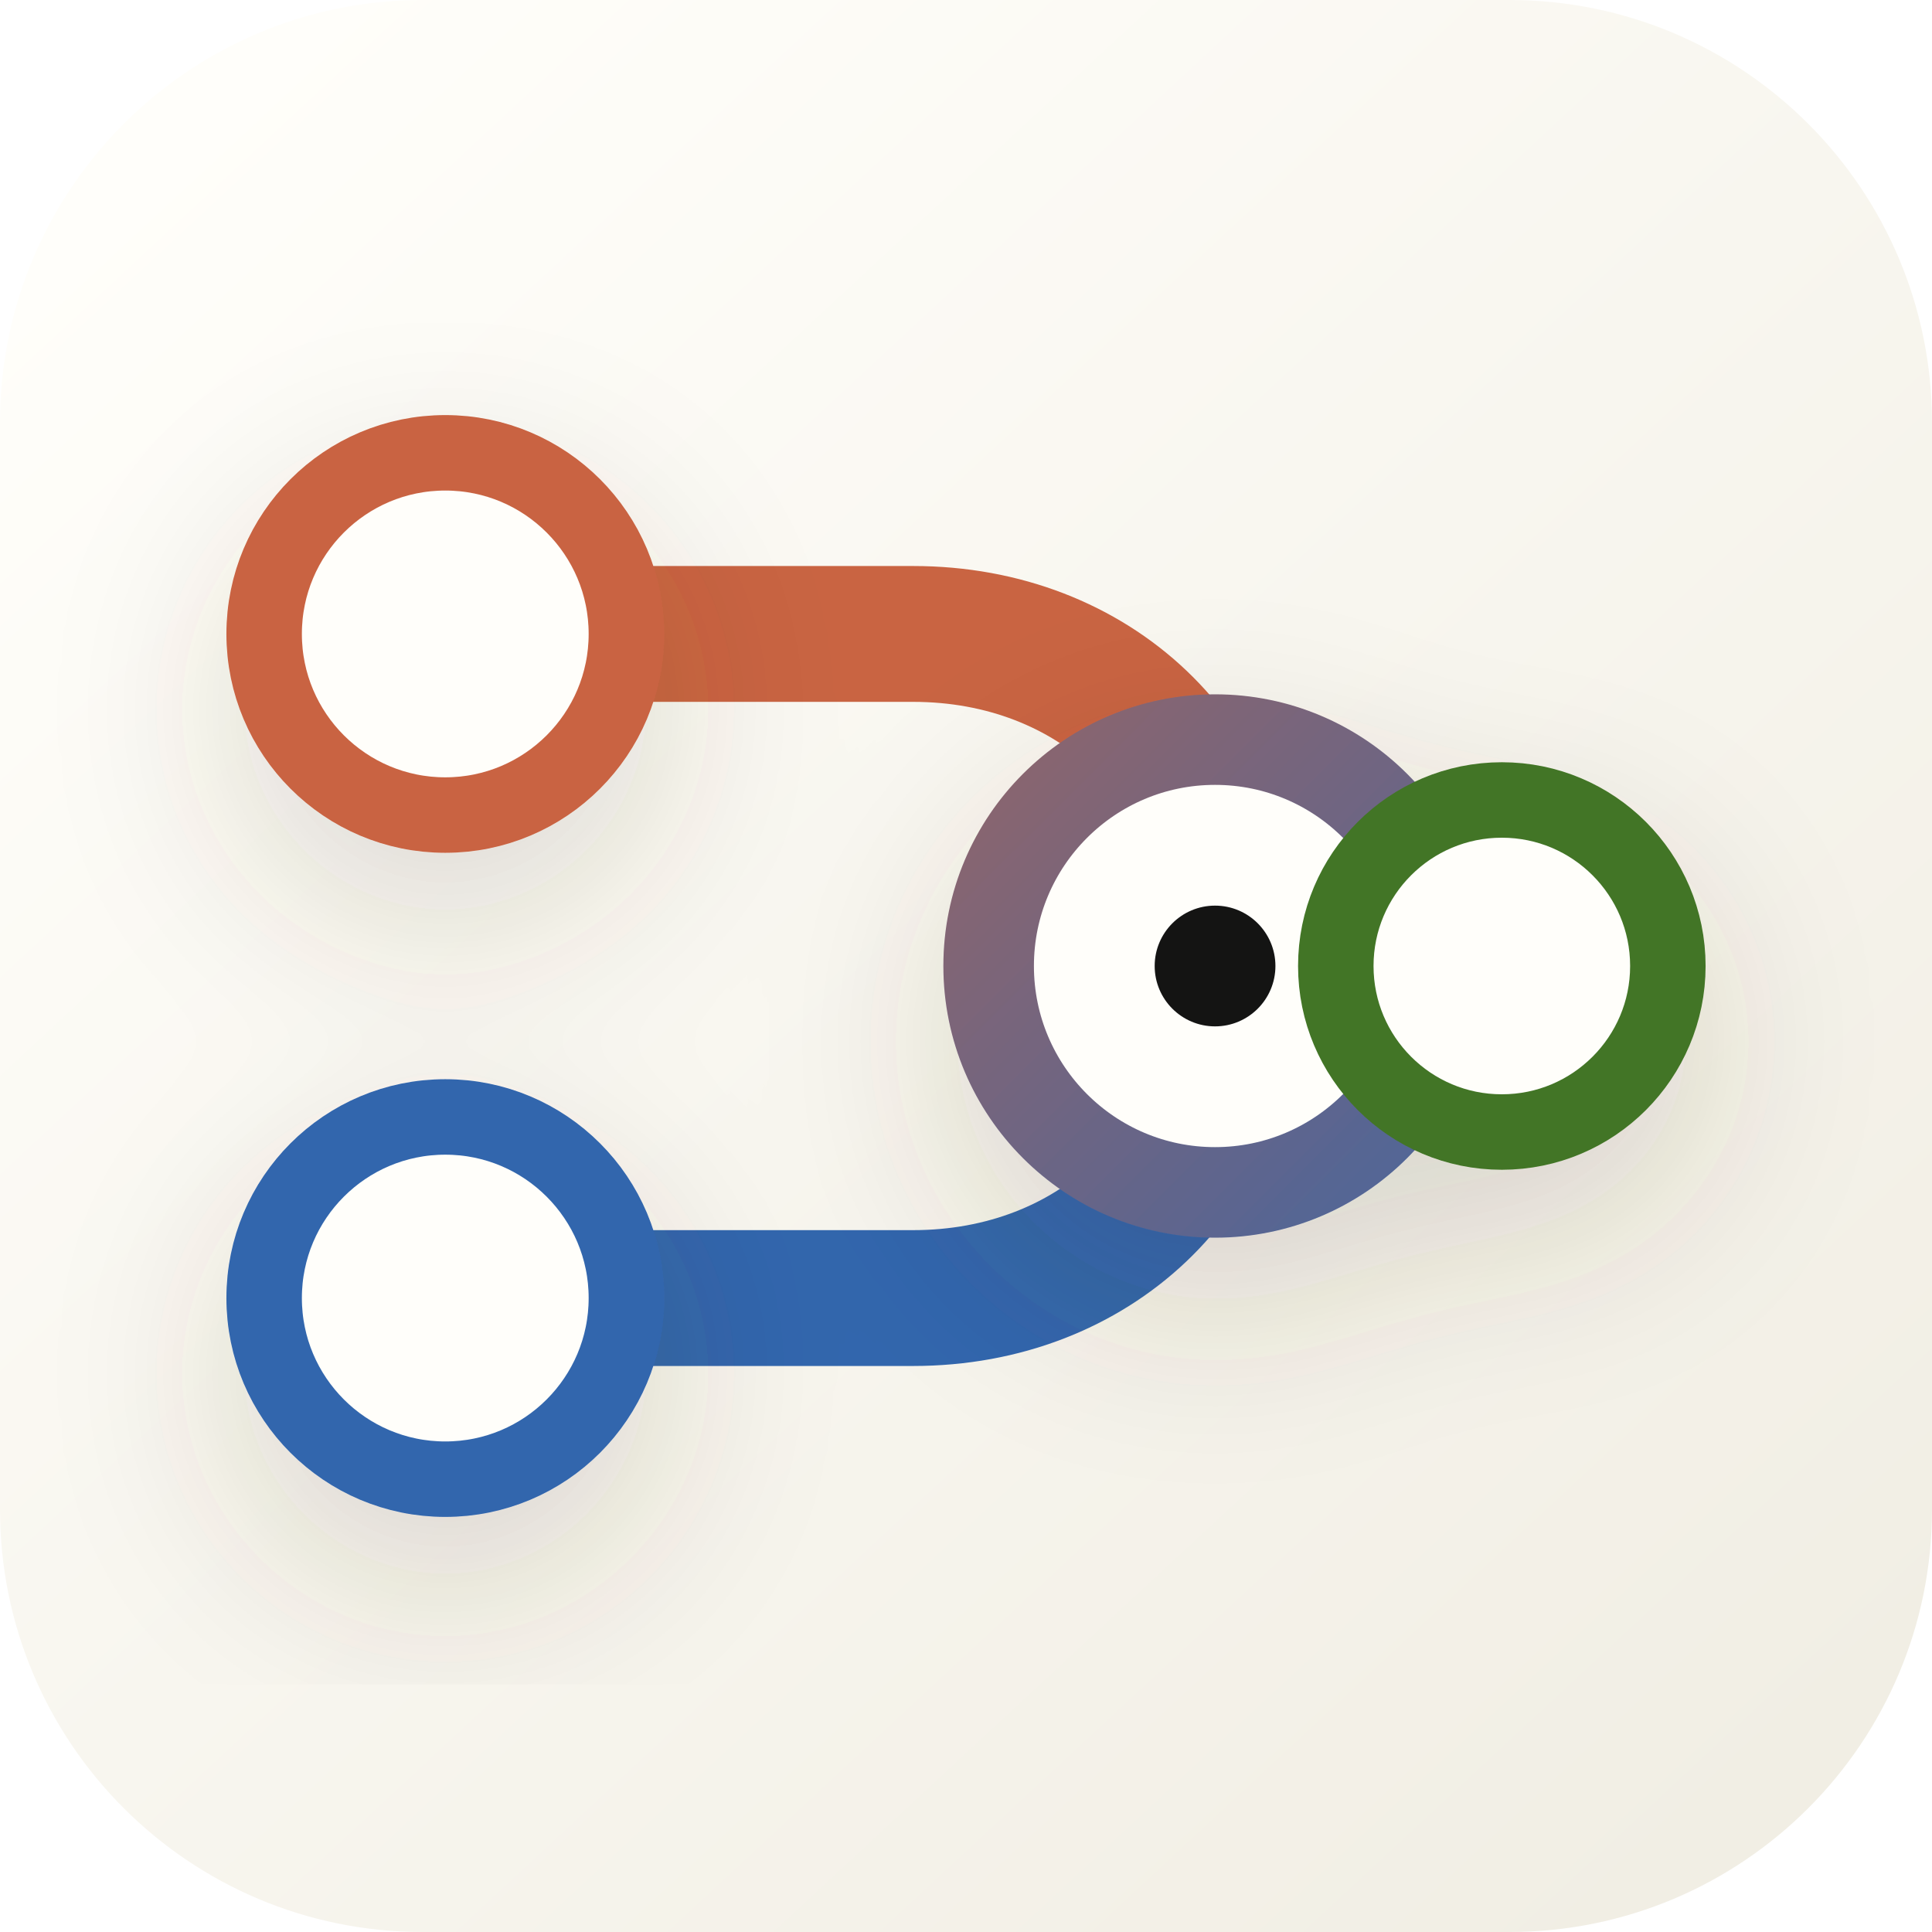
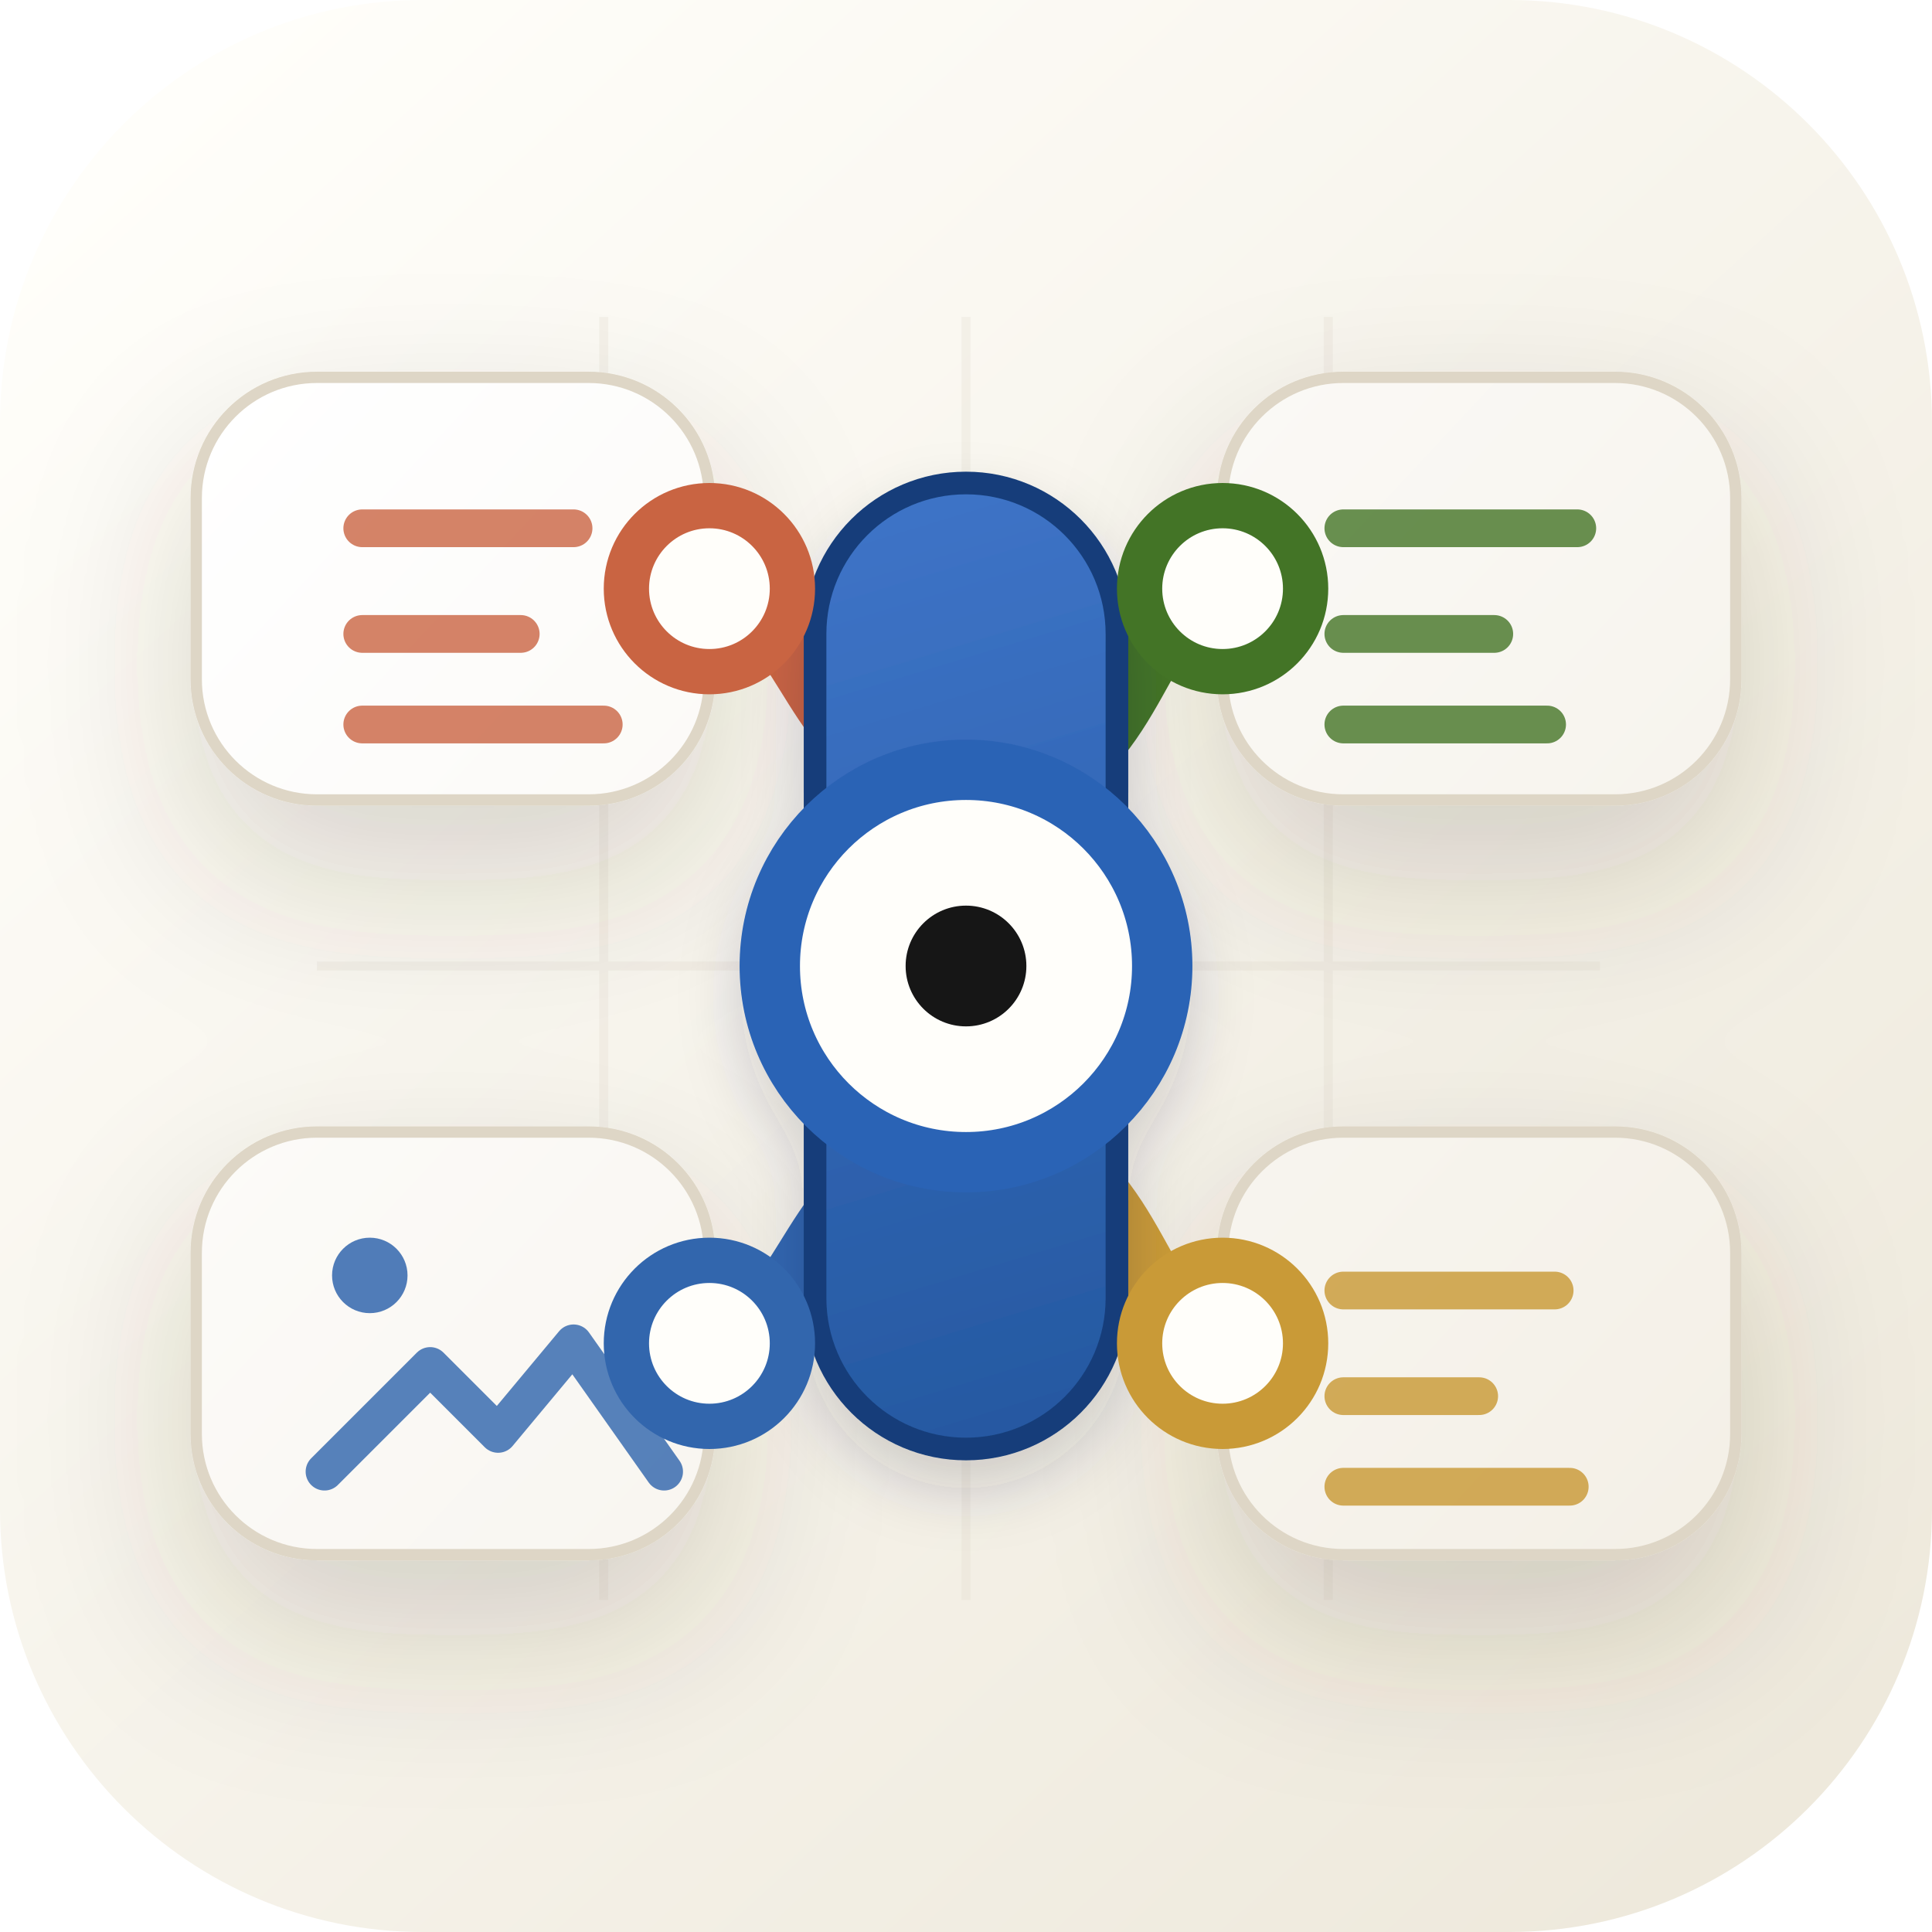
<svg xmlns="http://www.w3.org/2000/svg" viewBox="0 0 256 256" role="img" aria-labelledby="title desc">
  <defs>
-     <linearGradient id="bg" x1="24" y1="16" x2="232" y2="240" gradientUnits="userSpaceOnUse">
+     <linearGradient id="bg" x1="24" y1="12" x2="232" y2="242" gradientUnits="userSpaceOnUse">
      <stop offset="0" stop-color="#fffefa" />
-       <stop offset="1" stop-color="#f1eee4" />
+       <stop offset="1" stop-color="#eee9dc" />
    </linearGradient>
-     <linearGradient id="accent" x1="56" y1="56" x2="202" y2="202" gradientUnits="userSpaceOnUse">
-       <stop offset="0" stop-color="#c96442" />
-       <stop offset="1" stop-color="#3266ad" />
+     <linearGradient id="panel" x1="36" y1="46" x2="214" y2="212" gradientUnits="userSpaceOnUse">
+       <stop offset="0" stop-color="#ffffff" />
+       <stop offset="1" stop-color="#f4f0e7" />
    </linearGradient>
-     <filter id="shadow" x="-20%" y="-20%" width="140%" height="140%">
-       <feDropShadow dx="0" dy="10" stdDeviation="12" flood-color="#4a3a2a" flood-opacity=".16" />
+     <linearGradient id="head" x1="108" y1="62" x2="148" y2="194" gradientUnits="userSpaceOnUse">
+       <stop offset="0" stop-color="#3f75c9" />
+       <stop offset="1" stop-color="#24579f" />
+     </linearGradient>
+     <filter id="softShadow" x="-20%" y="-20%" width="140%" height="150%">
+       <feDropShadow dx="0" dy="10" stdDeviation="11" flood-color="#4a3a2a" flood-opacity=".18" />
+     </filter>
+     <filter id="nodeShadow" x="-45%" y="-45%" width="190%" height="190%">
+       <feDropShadow dx="0" dy="4" stdDeviation="4" flood-color="#20314a" flood-opacity=".18" />
    </filter>
  </defs>
  <rect width="256" height="256" rx="56" fill="url(#bg)" />
-   <path d="M59 84h62c24 0 42 17 42 40v4" fill="none" stroke="#c96442" stroke-width="18" stroke-linecap="round" />
-   <path d="M59 172h62c24 0 42-17 42-40v-4" fill="none" stroke="#3266ad" stroke-width="18" stroke-linecap="round" />
-   <path d="M161 128h38" fill="none" stroke="#437426" stroke-width="18" stroke-linecap="round" />
-   <g filter="url(#shadow)">
-     <circle cx="59" cy="84" r="24" fill="#fffefa" stroke="#c96442" stroke-width="10" />
-     <circle cx="59" cy="172" r="24" fill="#fffefa" stroke="#3266ad" stroke-width="10" />
-     <circle cx="161" cy="128" r="30" fill="#fffefa" stroke="url(#accent)" stroke-width="12" />
-     <circle cx="199" cy="128" r="22" fill="#fffefa" stroke="#437426" stroke-width="10" />
+   <path d="M42 80h170M42 128h170M42 176h170M80 42v170M128 42v170M176 42v170" fill="none" stroke="#d9d2c4" stroke-width="1.2" opacity=".22" />
+   <g filter="url(#softShadow)">
+     <rect x="26" y="50" width="68" height="56" rx="16" fill="url(#panel)" stroke="#ded6c6" stroke-width="1.5" />
+     <rect x="26" y="150" width="68" height="56" rx="16" fill="url(#panel)" stroke="#ded6c6" stroke-width="1.5" />
+     <rect x="162" y="50" width="68" height="56" rx="16" fill="url(#panel)" stroke="#ded6c6" stroke-width="1.5" />
+     <rect x="162" y="150" width="68" height="56" rx="16" fill="url(#panel)" stroke="#ded6c6" stroke-width="1.5" />
  </g>
-   <circle cx="161" cy="128" r="8" fill="#141413" />
+   <path d="M48 70h28M48 84h21M48 96h32" stroke="#c96442" stroke-width="5" stroke-linecap="round" opacity=".8" />
+   <circle cx="49" cy="169" r="5" fill="#3266ad" opacity=".85" />
+   <path d="m43 195 14-14 9 9 10-12 12 17" fill="none" stroke="#3266ad" stroke-width="5" stroke-linecap="round" stroke-linejoin="round" opacity=".82" />
+   <path d="M178 70h31M178 84h20M178 96h27" stroke="#437426" stroke-width="5" stroke-linecap="round" opacity=".8" />
+   <path d="M178 171h28M178 185h18M178 197h30" stroke="#c99a37" stroke-width="5" stroke-linecap="round" opacity=".82" />
+   <path d="M94 78 C106 78 107 94 118 101" fill="none" stroke="#c96442" stroke-width="10" stroke-linecap="round" />
+   <path d="M94 178 C106 178 107 162 118 155" fill="none" stroke="#3266ad" stroke-width="10" stroke-linecap="round" />
+   <path d="M138 103 C151 96 151 78 162 78" fill="none" stroke="#437426" stroke-width="10" stroke-linecap="round" />
+   <path d="M138 153 C151 160 151 178 162 178" fill="none" stroke="#c99a37" stroke-width="10" stroke-linecap="round" />
+   <g filter="url(#nodeShadow)">
+     <rect x="108" y="64" width="40" height="128" rx="20" fill="url(#head)" stroke="#163e7a" stroke-width="3" />
+     <circle cx="128" cy="128" r="26" fill="#fffefa" stroke="#2c63b5" stroke-width="8" />
+     <circle cx="128" cy="128" r="8" fill="#141413" />
+   </g>
+   <circle cx="94" cy="78" r="11" fill="#fffefa" stroke="#c96442" stroke-width="6" />
+   <circle cx="94" cy="178" r="11" fill="#fffefa" stroke="#3266ad" stroke-width="6" />
+   <circle cx="162" cy="78" r="11" fill="#fffefa" stroke="#437426" stroke-width="6" />
+   <circle cx="162" cy="178" r="11" fill="#fffefa" stroke="#c99a37" stroke-width="6" />
</svg>
